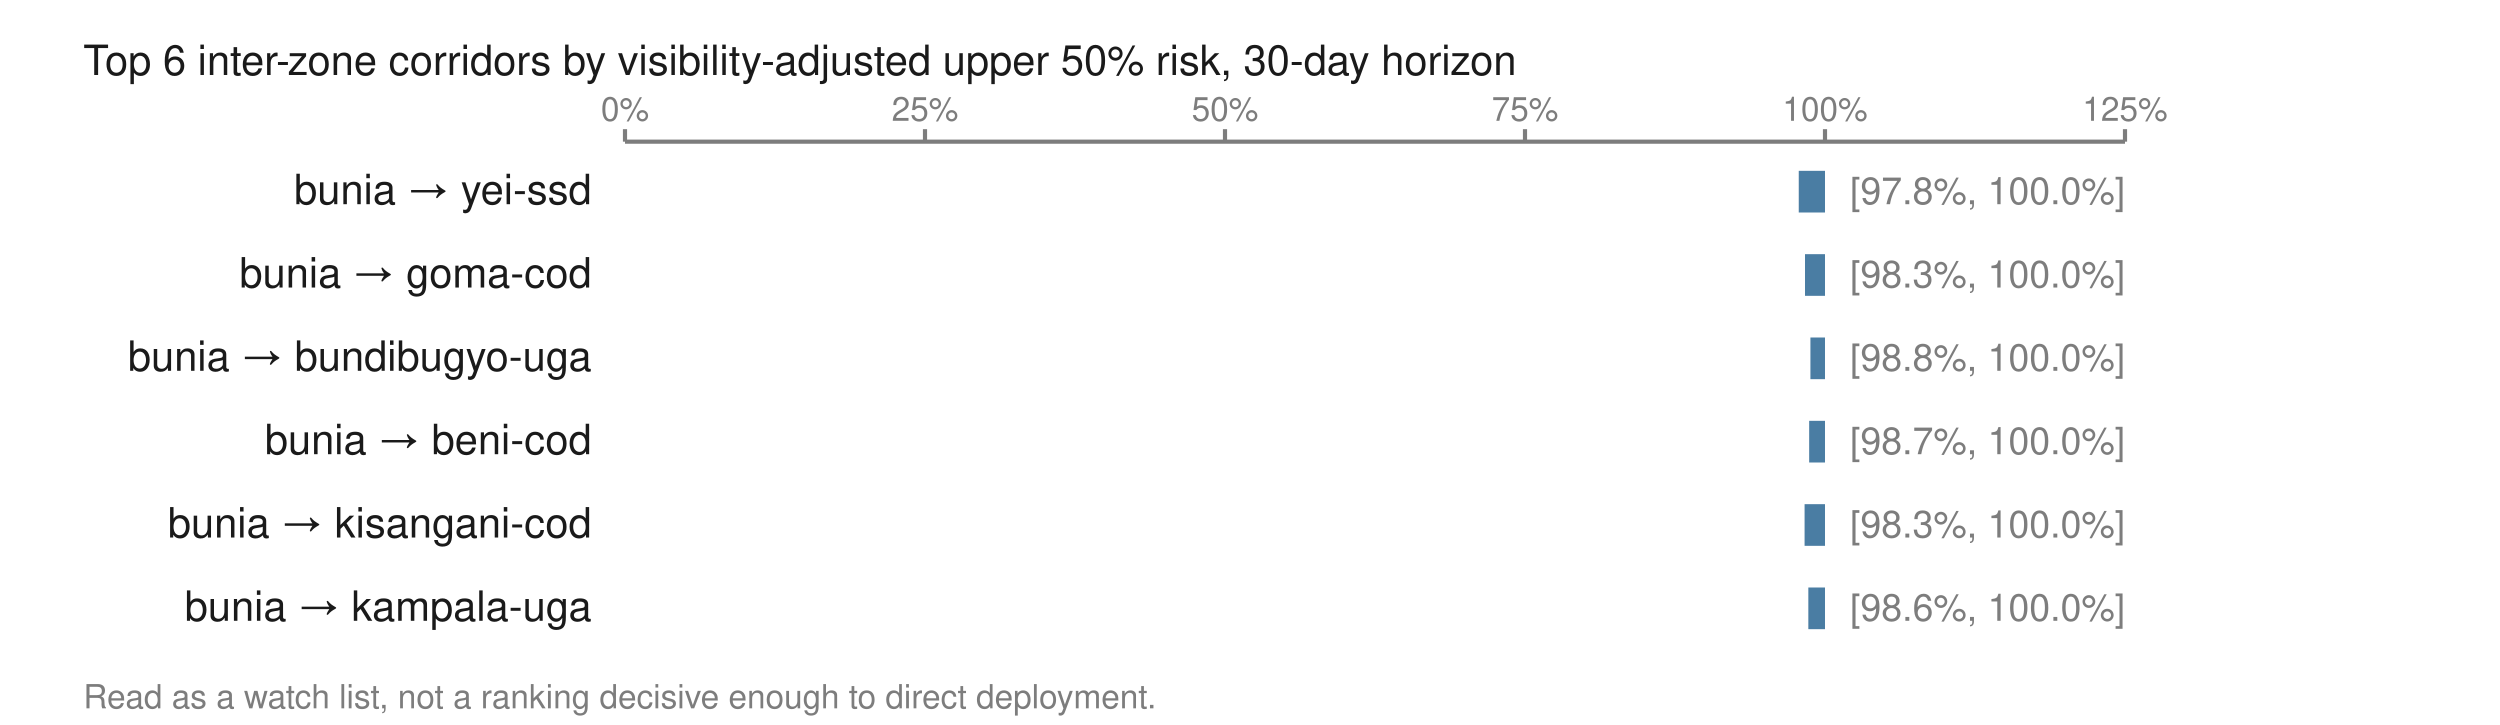
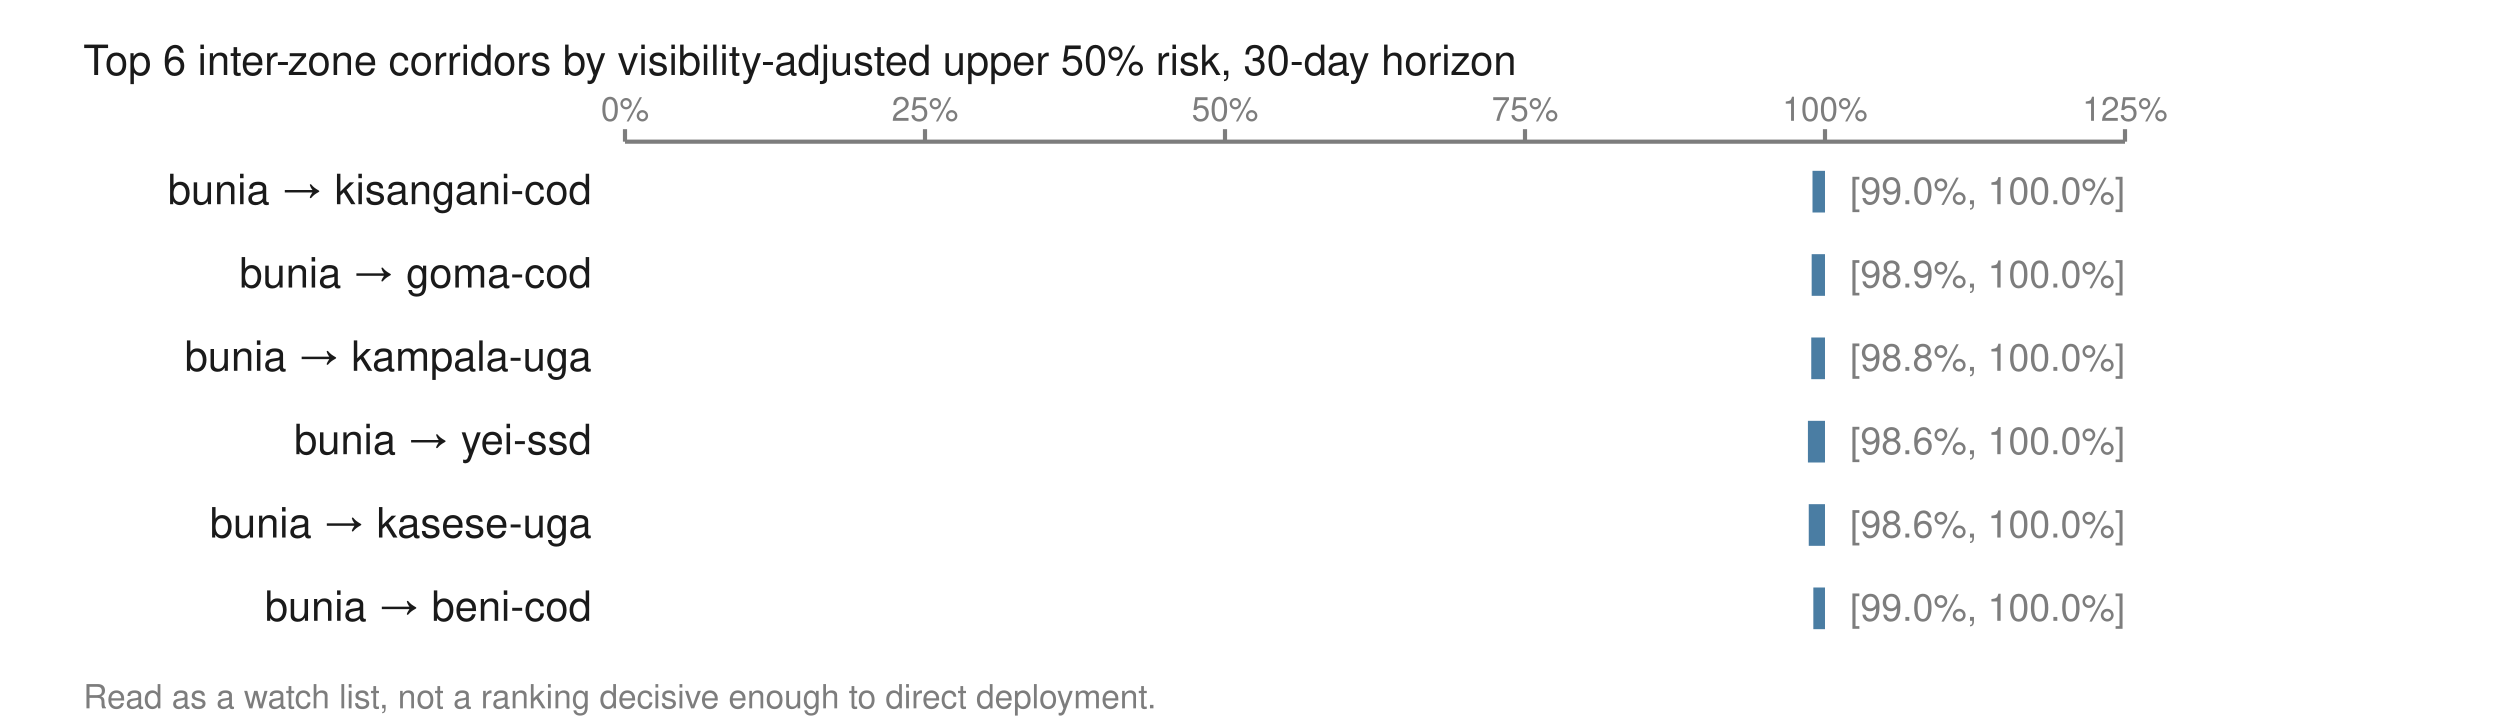
<svg xmlns="http://www.w3.org/2000/svg" viewBox="0 0 600 174" width="600" height="174" role="img" aria-labelledby="t">
  <text x="20.0" y="18.0" font-family="Helvetica,Arial,sans-serif" font-size="10" fill="#1a1a1a" font-weight="normal" text-anchor="start">Top 6 inter-zone corridors by visibility-adjusted upper 50% risk, 30-day horizon</text>
  <line x1="150.0" y1="34.0" x2="510.0" y2="34.0" stroke="#7d7d7d" stroke-width="1" />
  <line x1="150.0" y1="31.0" x2="150.0" y2="34.0" stroke="#7d7d7d" stroke-width="1" />
  <text x="150.0" y="29.0" font-family="Helvetica,Arial,sans-serif" font-size="8" fill="#7d7d7d" font-weight="normal" text-anchor="middle">0%</text>
  <line x1="222.0" y1="31.0" x2="222.0" y2="34.0" stroke="#7d7d7d" stroke-width="1" />
  <text x="222.0" y="29.0" font-family="Helvetica,Arial,sans-serif" font-size="8" fill="#7d7d7d" font-weight="normal" text-anchor="middle">25%</text>
  <line x1="294.0" y1="31.0" x2="294.0" y2="34.0" stroke="#7d7d7d" stroke-width="1" />
  <text x="294.0" y="29.0" font-family="Helvetica,Arial,sans-serif" font-size="8" fill="#7d7d7d" font-weight="normal" text-anchor="middle">50%</text>
  <line x1="366.0" y1="31.0" x2="366.0" y2="34.0" stroke="#7d7d7d" stroke-width="1" />
  <text x="366.0" y="29.0" font-family="Helvetica,Arial,sans-serif" font-size="8" fill="#7d7d7d" font-weight="normal" text-anchor="middle">75%</text>
  <line x1="438.0" y1="31.0" x2="438.0" y2="34.0" stroke="#7d7d7d" stroke-width="1" />
  <text x="438.0" y="29.0" font-family="Helvetica,Arial,sans-serif" font-size="8" fill="#7d7d7d" font-weight="normal" text-anchor="middle">100%</text>
  <line x1="510.0" y1="31.0" x2="510.0" y2="34.0" stroke="#7d7d7d" stroke-width="1" />
  <text x="510.0" y="29.0" font-family="Helvetica,Arial,sans-serif" font-size="8" fill="#7d7d7d" font-weight="normal" text-anchor="middle">125%</text>
-   <text x="142.0" y="49.0" font-family="Helvetica,Arial,sans-serif" font-size="10" fill="#1a1a1a" font-weight="normal" text-anchor="end">bunia → yei-ssd</text>
-   <rect x="431.7" y="41.0" width="6.3" height="10.0" fill="#4a7da3" />
-   <text x="444.0" y="49.0" font-family="Helvetica,Arial,sans-serif" font-size="9" fill="#7d7d7d" font-weight="normal" text-anchor="start">[97.8%, 100.0%]</text>
+   <text x="142.0" y="49.0" font-family="Helvetica,Arial,sans-serif" font-size="10" fill="#1a1a1a" font-weight="normal" text-anchor="end">bunia → kisangani-cod</text>
+   <rect x="435.0" y="41.0" width="3.0" height="10.0" fill="#4a7da3" />
+   <text x="444.0" y="49.0" font-family="Helvetica,Arial,sans-serif" font-size="9" fill="#7d7d7d" font-weight="normal" text-anchor="start">[99.0%, 100.0%]</text>
  <text x="142.0" y="69.0" font-family="Helvetica,Arial,sans-serif" font-size="10" fill="#1a1a1a" font-weight="normal" text-anchor="end">bunia → goma-cod</text>
-   <rect x="433.2" y="61.0" width="4.8" height="10.0" fill="#4a7da3" />
-   <text x="444.0" y="69.0" font-family="Helvetica,Arial,sans-serif" font-size="9" fill="#7d7d7d" font-weight="normal" text-anchor="start">[98.3%, 100.0%]</text>
-   <text x="142.0" y="89.0" font-family="Helvetica,Arial,sans-serif" font-size="10" fill="#1a1a1a" font-weight="normal" text-anchor="end">bunia → bundibugyo-uga</text>
-   <rect x="434.5" y="81.0" width="3.5" height="10.0" fill="#4a7da3" />
+   <rect x="434.8" y="61.0" width="3.2" height="10.0" fill="#4a7da3" />
+   <text x="444.0" y="69.0" font-family="Helvetica,Arial,sans-serif" font-size="9" fill="#7d7d7d" font-weight="normal" text-anchor="start">[98.9%, 100.0%]</text>
+   <text x="142.0" y="89.0" font-family="Helvetica,Arial,sans-serif" font-size="10" fill="#1a1a1a" font-weight="normal" text-anchor="end">bunia → kampala-uga</text>
+   <rect x="434.7" y="81.0" width="3.3" height="10.0" fill="#4a7da3" />
  <text x="444.0" y="89.0" font-family="Helvetica,Arial,sans-serif" font-size="9" fill="#7d7d7d" font-weight="normal" text-anchor="start">[98.8%, 100.0%]</text>
-   <text x="142.0" y="109.0" font-family="Helvetica,Arial,sans-serif" font-size="10" fill="#1a1a1a" font-weight="normal" text-anchor="end">bunia → beni-cod</text>
-   <rect x="434.2" y="101.0" width="3.8" height="10.0" fill="#4a7da3" />
-   <text x="444.0" y="109.0" font-family="Helvetica,Arial,sans-serif" font-size="9" fill="#7d7d7d" font-weight="normal" text-anchor="start">[98.7%, 100.0%]</text>
-   <text x="142.0" y="129.0" font-family="Helvetica,Arial,sans-serif" font-size="10" fill="#1a1a1a" font-weight="normal" text-anchor="end">bunia → kisangani-cod</text>
-   <rect x="433.1" y="121.0" width="4.9" height="10.0" fill="#4a7da3" />
-   <text x="444.0" y="129.0" font-family="Helvetica,Arial,sans-serif" font-size="9" fill="#7d7d7d" font-weight="normal" text-anchor="start">[98.3%, 100.0%]</text>
-   <text x="142.0" y="149.0" font-family="Helvetica,Arial,sans-serif" font-size="10" fill="#1a1a1a" font-weight="normal" text-anchor="end">bunia → kampala-uga</text>
-   <rect x="434.0" y="141.0" width="4.0" height="10.0" fill="#4a7da3" />
-   <text x="444.0" y="149.0" font-family="Helvetica,Arial,sans-serif" font-size="9" fill="#7d7d7d" font-weight="normal" text-anchor="start">[98.6%, 100.0%]</text>
+   <text x="142.0" y="109.0" font-family="Helvetica,Arial,sans-serif" font-size="10" fill="#1a1a1a" font-weight="normal" text-anchor="end">bunia → yei-ssd</text>
+   <rect x="433.9" y="101.0" width="4.1" height="10.0" fill="#4a7da3" />
+   <text x="444.0" y="109.0" font-family="Helvetica,Arial,sans-serif" font-size="9" fill="#7d7d7d" font-weight="normal" text-anchor="start">[98.6%, 100.0%]</text>
+   <text x="142.0" y="129.0" font-family="Helvetica,Arial,sans-serif" font-size="10" fill="#1a1a1a" font-weight="normal" text-anchor="end">bunia → kasese-uga</text>
+   <rect x="434.1" y="121.0" width="3.9" height="10.0" fill="#4a7da3" />
+   <text x="444.0" y="129.0" font-family="Helvetica,Arial,sans-serif" font-size="9" fill="#7d7d7d" font-weight="normal" text-anchor="start">[98.6%, 100.0%]</text>
+   <text x="142.0" y="149.0" font-family="Helvetica,Arial,sans-serif" font-size="10" fill="#1a1a1a" font-weight="normal" text-anchor="end">bunia → beni-cod</text>
+   <rect x="435.2" y="141.0" width="2.8" height="10.0" fill="#4a7da3" />
+   <text x="444.0" y="149.0" font-family="Helvetica,Arial,sans-serif" font-size="9" fill="#7d7d7d" font-weight="normal" text-anchor="start">[99.0%, 100.0%]</text>
  <text x="20.0" y="170.0" font-family="Helvetica,Arial,sans-serif" font-size="8" fill="#7d7d7d" font-weight="normal" text-anchor="start">Read as a watch list, not a ranking decisive enough to direct deployment.</text>
</svg>
